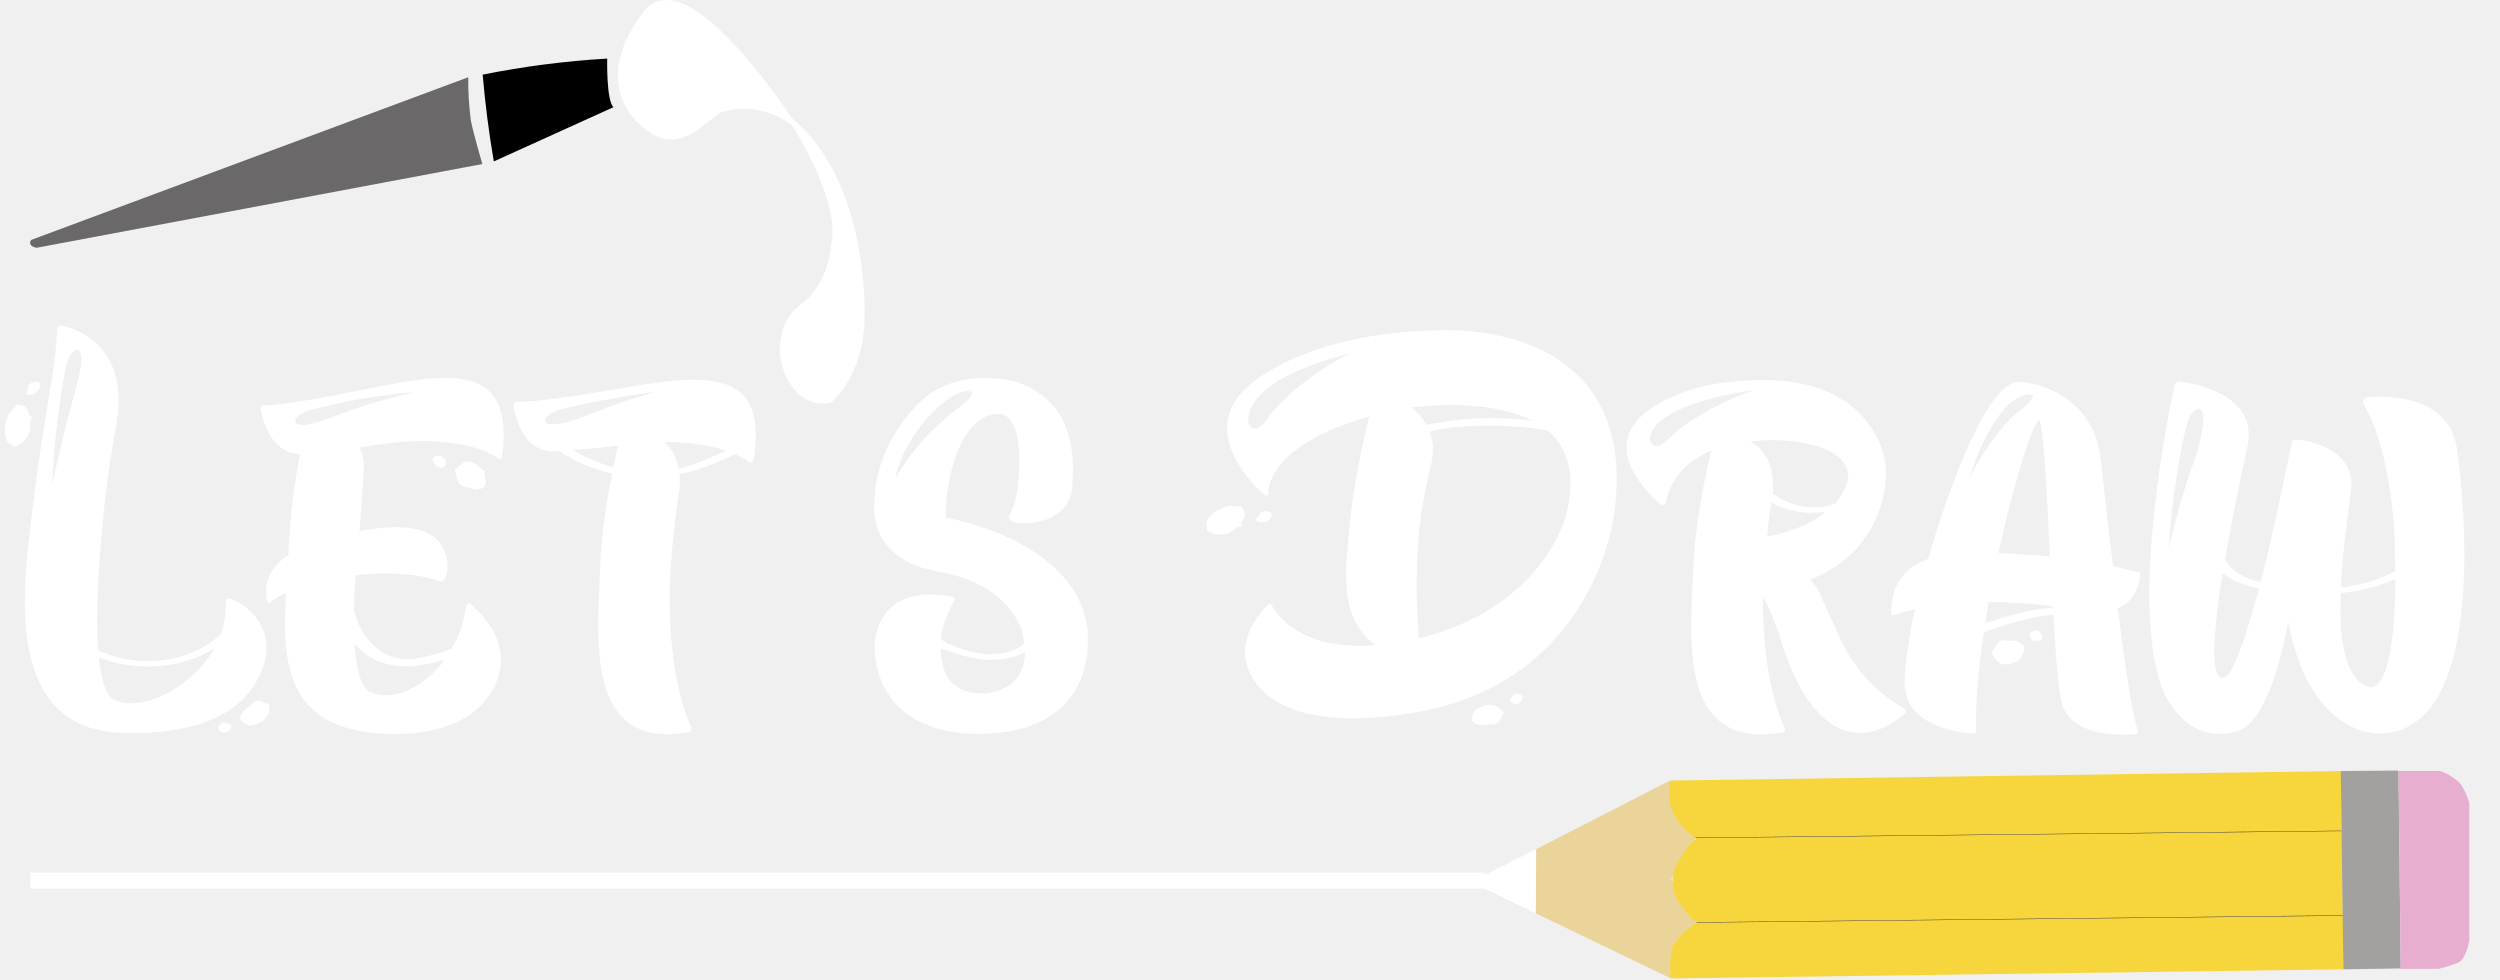
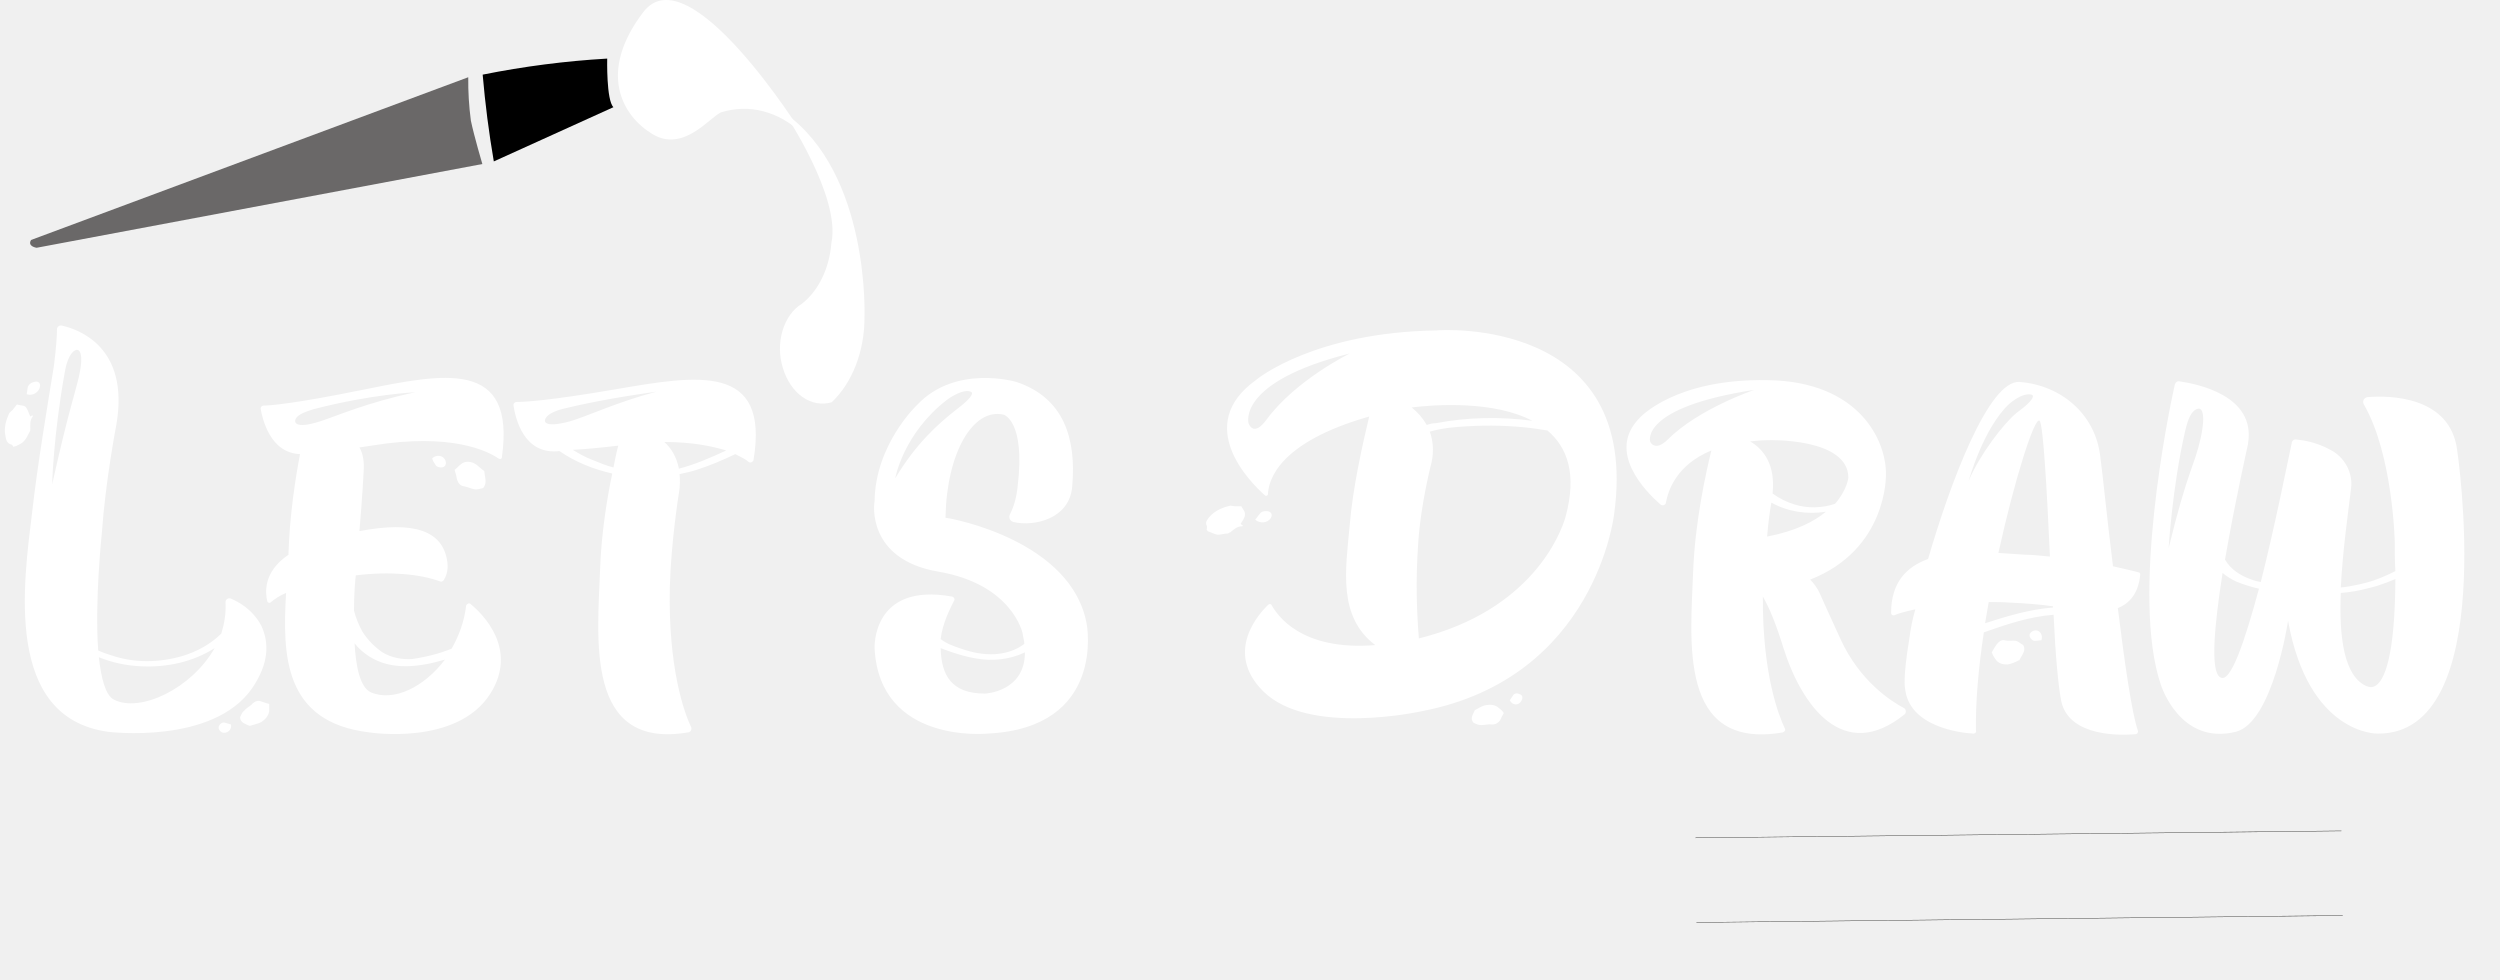
<svg xmlns="http://www.w3.org/2000/svg" width="1567" height="614" viewBox="0 0 1567 614" fill="none">
-   <path d="M922 552.902L962.674 572.485L962.879 532.23L922 552.902Z" fill="white" />
-   <path d="M962.674 572.485L1047.31 613.284L1063.33 578.197L1047.51 551.27L1062.71 525.158L1046.69 489.255L962.879 532.23L962.674 572.485Z" fill="#EBD49A" />
-   <path d="M1047.31 613.284L1468.83 607.572V573.845L1063.74 578.197C1057.97 581.668 1052.8 586.666 1048.54 592.885C1046.85 599.443 1046.43 606.455 1047.31 613.284V613.284Z" fill="#F7D53C" />
-   <path d="M1063.33 578.197L1468.42 573.845V520.807L1063.54 525.158C1063.54 525.158 1048.54 538.486 1048.33 552.358C1048.13 566.229 1063.33 578.197 1063.33 578.197Z" fill="#F7D53C" />
-   <path d="M1062.71 525.158L1467.6 520.807V483.271L1047.1 489.255C1046.32 492.95 1046.13 496.823 1046.55 500.62C1046.98 504.418 1048.01 508.053 1049.57 511.287C1053.13 517.126 1057.62 521.861 1062.71 525.158V525.158Z" fill="#F7D53C" />
-   <path d="M1467.19 483.271L1503.35 482.999L1504.78 607.029L1468.83 607.573L1467.19 483.271Z" fill="#A2A1A0" />
-   <path d="M1503.35 483.271H1529.43C1534.12 484.792 1538.53 487.569 1542.38 491.431C1544.63 494.913 1546.43 498.865 1547.72 503.127V589.621C1547.72 589.621 1545.87 600.773 1541.14 603.221C1536.96 604.92 1532.71 606.282 1528.41 607.3H1504.78L1503.35 483.271Z" fill="#E7AED0" />
  <path d="M1062.71 525.158L1467.6 520.807" stroke="#1D1D1B" stroke-width="0.25" stroke-miterlimit="10" />
  <path d="M1468.42 573.845L1063.33 578.197" stroke="#1D1D1B" stroke-width="0.25" stroke-miterlimit="10" />
  <path d="M19.465 150.412L293.498 48.414C293.398 57.529 293.948 66.636 295.142 75.614C297.196 85.405 302.332 102.813 302.332 102.813L22.957 155.308C22.957 155.308 17 154.492 19.465 150.412Z" fill="#6A6868" />
  <path d="M384.501 67.182L309.521 101.181C306.439 83.232 304.108 65.072 302.537 46.782C328.404 41.596 354.461 38.237 380.598 36.719C380.598 36.719 379.981 62.83 384.501 67.182Z" fill="black" />
  <path d="M502.618 83.501C502.618 83.501 431.748 -29.92 403.194 7.615C374.64 45.15 389.636 72.35 408.946 84.046C428.255 95.741 444.689 73.71 451.879 70.446C460.551 67.718 469.563 67.471 478.313 69.723C487.063 71.974 495.349 76.672 502.618 83.501V83.501Z" fill="white" />
-   <path d="M930.87 551.999H19" stroke="white" stroke-width="10" stroke-miterlimit="10" />
  <path d="M168.72 441.199C166.82 440.819 165.3 440.059 163.78 439.679C161.88 438.919 160.36 439.299 158.46 440.819C156.94 442.719 154.66 443.479 153.14 445.379C151.62 446.519 151.24 448.039 150.48 449.559C150.48 452.979 153.9 453.739 156.18 454.879C156.56 454.879 156.56 454.879 156.94 454.879C159.22 454.119 161.5 453.739 163.78 452.599C166.06 451.079 168.34 448.799 168.72 445.759C168.72 444.239 168.72 442.719 168.72 441.199ZM140.98 452.979C139.46 452.599 138.32 453.359 137.56 454.499C136.42 456.019 137.18 457.919 139.08 459.059C142.12 460.199 145.54 457.539 144.78 454.119C143.64 453.739 142.12 453.359 140.98 452.979ZM19 269.059C19 266.399 18.62 263.359 20.52 261.079C20.52 260.699 20.52 260.699 20.52 260.319C19.76 260.699 19.38 260.699 19 261.079C17.86 258.799 17.48 256.519 15.96 254.999C14.82 253.859 12.16 254.239 10.64 253.479C9.5 254.999 8.74 255.759 7.98 256.899C7.22 257.659 6.46 258.039 5.7 259.179C3.8 263.359 2.28 268.299 3.42 273.239C3.8 275.519 4.18 277.799 6.84 278.559C7.6 278.559 7.98 279.319 8.36 280.079C9.12 279.699 10.26 279.699 10.64 279.319C12.16 278.559 14.06 277.799 15.2 276.279C16.72 274.759 17.48 272.479 18.62 270.579C19 270.199 19 269.819 19 269.059ZM25.08 242.079C25.46 239.799 23.56 238.659 21.28 239.419C19.76 239.799 18.24 240.559 17.48 242.459C17.1 243.979 17.1 245.499 16.72 247.019C20.14 248.539 24.7 245.879 25.08 242.079ZM158.08 431.319C168.72 415.739 168.72 402.819 163.78 392.179C158.08 381.539 148.96 376.979 144.4 375.079C142.88 374.699 141.36 375.839 141.36 377.359C141.74 384.579 140.6 391.039 138.7 397.119C131.86 403.959 123.12 408.519 114.38 411.179C99.94 415.359 84.36 415.739 69.92 410.799C67.26 410.039 64.22 408.899 61.56 407.759C59.28 376.599 63.84 334.039 63.84 334.039C66.12 301.359 72.96 266.019 72.96 266.019C81.32 217.379 49.02 206.359 38.76 204.079C37.24 203.699 35.72 204.839 35.72 206.359C35.72 209.779 35.34 216.999 33.82 229.159C30.02 252.719 23.56 290.719 20.14 321.119C14.82 364.819 2.28 449.559 67.64 458.679C67.64 458.679 133.38 467.039 158.08 431.319ZM49.4 236.379C46.74 247.779 42.94 257.659 32.68 303.639C32.68 303.639 33.44 272.859 40.66 232.959C41.8 226.499 44.08 220.419 47.88 219.279C47.88 219.279 53.58 217.759 49.4 236.379ZM71.44 438.539C66.12 435.879 63.46 425.239 61.94 411.939C70.3 415.359 79.42 417.259 88.54 417.639C104.5 418.399 120.84 414.979 134.52 406.239C120.08 431.699 87.78 446.899 71.44 438.539ZM297.113 290.339C294.453 289.199 291.413 288.819 288.753 291.099C287.233 292.239 286.093 293.759 284.953 294.519C285.713 296.799 286.093 298.699 286.473 300.599C287.233 302.879 288.373 304.399 290.653 304.779C292.933 305.159 295.213 306.299 297.493 306.679C299.013 307.059 300.913 306.299 302.813 305.919C305.473 302.879 303.953 299.459 303.573 295.659V295.279C301.293 293.759 299.393 291.479 297.113 290.339ZM270.893 287.299C271.273 288.819 272.032 289.959 272.793 291.099C273.553 292.619 275.073 292.999 276.593 292.999C278.873 292.999 280.013 291.099 279.253 288.819C278.113 285.399 273.553 284.639 270.893 287.299ZM227.193 244.359C184.253 253.099 169.053 254.239 164.873 254.239C163.733 254.619 163.353 255.379 163.353 256.139C164.493 262.219 169.053 283.879 188.053 284.639C185.013 300.599 181.593 323.019 180.833 346.579C180.833 346.959 180.833 347.339 180.833 347.719C164.493 358.739 166.393 372.039 167.533 376.979C167.913 377.739 168.673 378.119 169.433 377.739C172.093 375.459 175.513 373.179 179.313 371.659C177.033 410.799 177.793 452.599 231.373 459.059C231.373 459.059 286.473 467.799 307.373 434.739C324.853 406.999 302.813 384.959 294.833 378.499C294.073 377.739 292.553 378.499 292.173 379.639C291.033 389.519 287.613 398.639 283.053 406.619C283.053 406.619 278.113 408.519 274.313 409.659C268.993 411.179 263.673 412.319 258.353 413.079C251.893 413.459 245.433 412.319 239.733 408.899C234.793 405.479 230.613 401.299 227.193 395.979C224.913 391.799 223.013 387.239 221.873 382.679C221.873 372.419 222.633 363.679 223.013 360.639C244.293 357.979 263.673 359.879 275.833 364.439C276.593 364.819 277.353 364.439 278.113 363.679C281.533 358.359 280.393 352.659 280.393 352.279C277.733 332.519 259.493 326.439 225.293 332.899C227.193 310.859 227.953 295.279 227.953 295.279C228.333 289.579 227.573 284.259 225.293 280.459C227.953 280.079 230.613 279.699 232.893 279.319C283.433 270.959 306.233 283.119 312.313 287.299C313.453 288.059 314.593 287.679 314.593 286.539C323.333 224.599 278.113 234.099 227.193 244.359ZM230.993 411.179C245.433 420.679 263.293 418.019 278.873 413.459C265.953 430.559 246.953 440.059 232.513 433.979C225.673 430.939 223.013 417.639 222.253 403.199C224.533 406.239 227.573 408.899 230.993 411.179ZM200.593 264.119C183.873 269.439 185.013 263.739 185.013 263.739C185.392 260.319 190.333 258.419 196.413 256.519C232.893 247.019 260.253 245.879 260.253 245.879C229.853 252.339 211.233 260.699 200.593 264.119ZM386.03 243.979C343.85 251.199 328.65 251.959 323.71 251.959C322.57 251.959 321.81 253.099 321.81 253.859C322.95 261.459 327.89 285.399 350.69 282.739C360.57 289.579 371.97 294.139 383.75 296.799C380.33 313.139 376.91 334.799 376.15 356.459C374.63 399.779 366.27 470.079 431.25 459.059C432.77 459.059 433.91 457.159 433.15 455.639C428.97 446.899 418.71 418.779 419.85 367.859C420.61 339.359 425.55 308.959 425.55 308.959C426.31 304.779 426.31 300.599 425.93 297.179C429.35 296.419 433.15 295.659 436.57 294.519C444.93 291.859 452.91 288.439 460.89 284.639C464.69 286.539 467.73 288.059 469.25 289.579C470.39 290.339 471.91 289.579 472.29 288.439C482.55 227.259 436.95 235.239 386.03 243.979ZM384.51 292.999C379.95 291.859 375.39 289.959 370.83 288.059C366.65 286.539 362.85 284.259 359.05 281.979C366.27 281.599 378.43 280.459 387.55 279.319C386.41 283.119 385.65 287.679 384.51 292.999ZM357.15 264.119C340.05 268.679 341.57 263.359 341.57 263.359C342.33 259.939 347.27 257.659 353.35 256.139C379.57 249.679 411.49 245.499 411.49 245.499C386.79 251.959 367.79 261.079 357.15 264.119ZM425.55 293.759C424.03 286.159 420.61 280.839 416.43 277.039C433.91 277.039 446.45 279.699 455.19 282.359C445.31 286.919 435.81 291.099 425.55 293.759ZM681.186 391.419C672.066 338.979 596.826 324.919 592.646 324.539V324.159C593.406 283.499 610.126 255.379 629.126 259.939C629.126 259.939 642.806 263.739 637.866 304.779C637.106 311.999 635.586 317.319 632.926 322.639C632.166 324.539 632.926 326.439 635.206 327.199C648.126 330.239 670.546 325.299 672.066 304.779C674.726 274.759 666.746 249.299 637.106 239.419C637.106 239.419 599.106 228.019 574.786 253.859C574.786 253.859 548.566 278.559 548.186 314.279C547.806 315.039 542.866 350.759 588.466 358.359C634.446 366.339 640.906 396.739 640.906 396.739C641.286 399.399 642.046 401.679 642.046 403.579C636.726 407.759 629.886 409.659 623.426 410.039C616.206 410.419 608.986 408.899 602.526 406.619C597.966 405.099 593.406 403.579 589.606 400.539C590.746 390.659 595.686 381.159 597.966 376.599C598.726 375.459 597.966 374.319 596.826 373.939C546.286 364.819 548.186 406.239 548.186 406.239C551.226 466.659 618.866 459.819 618.866 459.819C693.346 456.399 681.186 391.419 681.186 391.419ZM561.106 299.839C561.106 299.839 566.046 271.719 593.786 250.439C599.106 246.639 605.946 243.599 608.986 245.879C608.986 245.879 612.026 247.399 598.726 257.279C587.706 266.019 574.026 278.179 561.106 299.839ZM617.346 434.739C596.446 434.739 589.986 423.339 589.606 406.239C589.606 406.239 601.766 411.179 611.646 412.699C621.906 414.599 632.926 413.459 642.426 408.899C642.426 433.599 617.726 434.739 617.346 434.739ZM900.389 207.119C824.389 208.259 788.289 237.139 787.149 238.279C748.009 266.399 783.349 302.119 792.849 310.479C793.609 311.239 794.749 310.479 794.749 309.719C795.129 301.359 800.829 277.419 858.209 261.079C854.029 278.559 847.949 305.539 846.049 328.719C843.389 357.219 838.449 386.479 862.009 404.339C815.269 408.139 800.449 385.339 797.029 379.259C796.649 378.499 795.889 378.499 795.129 378.879C789.429 384.199 767.009 408.519 791.709 433.219C820.209 461.719 891.269 445.759 891.269 445.759C1000.33 424.859 1011.73 322.259 1011.73 322.259C1028.83 198.379 902.669 206.739 900.389 207.119ZM793.609 263.359C789.809 268.299 787.529 269.059 785.629 268.679C783.349 267.919 782.589 265.259 782.589 265.259C782.589 265.259 774.989 239.419 846.049 221.559C846.049 221.559 811.849 238.279 793.609 263.359ZM884.809 255.379C900.389 253.479 936.489 251.199 960.429 263.739C940.289 261.079 919.769 261.459 900.009 265.259C898.109 265.259 896.209 265.639 894.309 266.399C891.649 261.839 888.609 258.419 884.809 255.379ZM981.329 323.779C978.289 334.799 959.669 382.679 889.369 400.159C888.229 386.479 887.089 365.199 888.989 339.739C890.509 315.799 897.349 289.579 897.349 289.579C898.869 282.359 898.109 275.899 896.209 270.579C903.809 268.299 912.549 267.539 920.529 267.159C933.449 266.399 946.749 266.779 959.669 268.299C963.089 268.679 966.509 269.439 969.929 269.819C982.469 280.459 988.549 297.179 981.329 323.779ZM780.309 322.639C780.689 320.739 778.789 318.839 778.029 317.319C776.509 317.319 775.369 317.319 774.229 317.319C773.089 317.319 771.949 316.939 771.189 316.939C766.249 318.079 761.689 319.979 758.269 323.779C756.749 325.679 755.229 327.199 756.369 329.479C756.749 330.239 756.369 331.379 756.369 332.139C756.749 332.519 757.129 333.279 757.889 333.279C759.789 334.039 761.309 334.799 763.209 335.179C765.109 335.179 767.389 334.419 769.669 334.419C770.429 334.039 770.809 333.659 771.189 333.659C773.469 331.759 775.369 329.859 778.789 329.859C778.789 329.859 778.789 329.479 779.169 329.479C778.409 329.099 778.029 328.719 777.649 328.339C778.789 326.439 780.309 324.539 780.309 322.639ZM939.529 443.859C937.249 441.579 934.209 441.579 931.549 441.959C928.889 442.339 926.989 443.859 924.709 444.999C924.329 444.999 924.329 444.999 924.329 445.379C923.189 448.039 921.289 450.319 923.569 452.979C925.089 453.739 926.609 454.499 928.509 454.499C930.789 454.499 933.069 453.739 935.349 454.119C937.629 454.119 939.149 452.979 940.289 451.459C941.049 449.939 941.429 448.799 942.569 446.899C941.809 445.759 940.669 444.619 939.529 443.859ZM952.449 435.119C951.309 434.359 949.789 434.359 948.649 435.499C947.889 436.639 947.129 437.779 946.369 438.919C947.889 442.339 952.069 442.339 953.589 439.299C954.729 437.399 954.349 435.499 952.449 435.119ZM796.649 324.539C797.789 322.259 796.649 320.739 794.369 320.359C792.469 320.359 790.949 320.359 789.809 321.879C788.669 323.019 787.909 324.539 786.769 325.679C789.429 328.339 794.749 327.959 796.649 324.539ZM1193.51 443.859C1185.53 439.679 1165.77 427.139 1153.61 400.539C1144.49 380.779 1140.69 372.039 1140.69 372.039C1139.17 368.619 1136.89 365.579 1134.61 363.299C1183.25 344.299 1182.11 297.559 1182.11 297.559C1182.49 276.279 1165.39 239.039 1108.01 238.279C1049.87 237.139 1027.83 261.839 1027.83 261.839C1006.55 283.119 1031.63 308.199 1040.75 316.179C1041.89 317.319 1044.17 316.559 1044.17 315.039C1045.69 307.439 1050.63 291.479 1072.67 282.359C1068.87 297.939 1062.41 327.959 1061.27 357.979C1059.75 400.919 1051.39 470.459 1117.51 459.059C1118.65 458.679 1119.41 457.539 1118.65 456.399C1115.23 449.179 1104.59 422.959 1104.97 373.939C1109.15 381.159 1113.33 391.419 1117.89 406.239C1129.29 442.339 1155.51 478.819 1193.89 447.659C1195.03 446.519 1194.65 444.619 1193.51 443.859ZM1045.31 275.519C1041.51 279.319 1038.85 279.699 1037.33 279.319C1035.05 278.939 1034.29 276.659 1034.29 276.659C1034.29 276.659 1027.83 255.379 1099.65 244.359C1099.65 244.359 1064.69 256.139 1045.31 275.519ZM1096.99 276.659C1100.79 276.279 1104.59 275.899 1108.77 275.899C1108.77 275.899 1158.55 274.379 1158.55 299.459C1158.55 299.459 1157.79 307.059 1150.19 315.799C1142.21 318.459 1133.09 318.839 1124.73 316.179C1119.79 314.659 1115.23 312.379 1111.05 309.339C1112.95 291.099 1105.35 281.599 1096.99 276.659ZM1107.63 336.319C1108.39 326.819 1109.53 319.219 1110.29 315.039C1120.55 320.739 1132.71 322.639 1144.49 320.739C1137.27 326.819 1125.49 332.899 1107.63 336.319ZM1263.62 401.679C1261.34 401.299 1259.06 402.059 1256.4 401.299C1254.5 400.919 1252.98 402.059 1251.46 403.959C1250.32 405.479 1249.56 406.999 1248.42 408.899C1248.8 410.039 1249.56 411.559 1250.7 413.079C1252.6 416.119 1255.64 416.499 1258.3 416.499C1260.96 416.119 1263.24 414.979 1265.52 413.839C1265.9 413.839 1265.9 413.839 1265.9 413.459C1267.42 410.419 1270.08 407.759 1268.18 404.339C1266.66 403.579 1265.14 402.059 1263.62 401.679ZM1275.02 395.219C1272.74 395.979 1271.6 397.499 1272.36 399.399C1273.12 400.539 1273.88 401.679 1275.4 401.679C1276.92 401.679 1278.44 401.299 1279.58 401.299C1280.72 397.879 1278.44 394.459 1275.02 395.219ZM1327.46 381.159C1340 376.219 1341.14 363.679 1341.52 359.879C1341.52 359.499 1341.14 358.739 1340.38 358.739C1338.1 357.979 1332.4 356.839 1324.42 354.939C1320.62 324.539 1317.96 296.799 1316.44 286.159C1313.4 259.179 1291.36 241.319 1265.9 239.419C1246.52 237.899 1222.2 303.259 1208.52 350.379C1194.84 355.319 1185.34 365.199 1185.34 384.199C1185.34 385.339 1186.1 385.719 1187.24 385.719C1189.52 384.579 1193.7 383.439 1200.54 381.919C1198.64 388.379 1197.5 394.459 1196.74 400.539C1192.56 425.619 1194.08 431.319 1194.08 431.319C1196.36 455.639 1229.04 459.439 1237.02 459.819C1237.78 459.819 1238.92 459.059 1238.54 458.299C1238.16 440.819 1240.06 418.779 1243.48 396.359C1257.54 391.419 1271.98 386.479 1287.18 385.339C1288.32 410.419 1290.22 431.319 1292.12 440.059C1297.44 462.099 1329.74 460.959 1338.48 460.199C1339.62 460.199 1340.38 459.059 1340 457.919C1336.2 446.899 1331.64 414.979 1327.46 381.159ZM1278.44 263.739C1280.72 266.399 1283 307.059 1284.9 348.859C1279.96 348.479 1275.02 347.719 1270.08 347.719C1264.38 347.339 1258.68 346.959 1252.6 346.579C1262.86 299.839 1275.4 260.699 1278.44 263.739ZM1233.98 301.359C1233.98 301.359 1243.1 268.299 1259.44 253.099C1264 249.299 1269.32 246.259 1273.5 247.399C1273.5 247.399 1278.06 248.539 1264 258.799C1256.02 265.259 1240.82 285.019 1233.98 301.359ZM1244.24 390.659C1245 386.479 1245.76 381.919 1246.52 377.359C1251.08 377.359 1255.26 377.359 1260.2 377.739C1269.32 378.119 1278.82 378.879 1286.8 380.019C1286.8 380.019 1286.8 380.399 1286.8 380.779C1272.36 381.919 1258.3 386.099 1244.24 390.659ZM1540.18 282.359C1536 248.159 1497.62 247.779 1483.94 248.919C1481.66 249.299 1480.52 251.579 1481.66 253.479C1499.9 285.019 1501.04 339.739 1501.04 339.739C1501.04 346.199 1501.04 352.279 1501.42 357.979C1495.34 361.019 1489.26 363.679 1483.18 365.199C1483.18 365.199 1475.2 367.479 1467.22 368.239C1468.36 345.439 1471.78 321.499 1473.68 305.919C1474.82 296.039 1469.5 286.539 1460.76 281.979C1451.64 277.039 1443.66 275.899 1439.48 275.519C1437.96 275.139 1436.44 276.279 1436.44 277.799C1434.16 288.059 1426.18 328.719 1417.06 364.819C1415.16 364.439 1413.26 364.059 1411.36 363.299C1404.52 361.019 1398.06 356.839 1394.64 350.759C1400.72 315.419 1408.7 280.079 1409.08 278.179C1409.08 277.799 1409.08 277.799 1409.08 277.799C1414.02 247.779 1376.78 240.559 1366.14 239.039C1364.62 238.659 1363.48 239.799 1363.1 241.319C1358.92 259.939 1335.74 373.939 1354.36 429.039C1354.36 429.039 1366.14 467.419 1401.48 458.679C1424.66 452.599 1434.16 389.139 1434.16 389.139C1447.08 460.579 1490.02 459.819 1490.02 459.819C1566.78 460.959 1540.18 282.359 1540.18 282.359ZM1379.44 274.379C1375.26 292.999 1371.46 293.759 1359.3 343.539C1359.3 343.539 1361.58 305.539 1369.56 270.579C1371.46 262.219 1373.74 256.899 1377.92 256.139C1377.92 256.139 1383.62 254.619 1379.44 274.379ZM1391.6 424.479C1385.14 420.679 1388.18 390.659 1393.12 359.119C1395.78 361.399 1398.44 362.919 1401.48 364.439C1406.04 366.339 1410.98 367.859 1415.92 368.999C1407.18 401.299 1398.06 429.039 1391.6 424.479ZM1483.94 430.179C1483.94 430.179 1483.94 430.179 1483.56 430.179C1469.12 424.099 1466.08 399.019 1467.22 371.659C1472.92 371.279 1479 370.139 1484.7 368.619C1491.92 367.099 1501.42 362.919 1501.42 362.919C1501.04 438.159 1485.46 430.939 1483.94 430.179Z" fill="white" />
  <path d="M491.731 70.718C491.731 70.718 527.269 123.485 521.106 152.316C520.501 160.14 518.512 167.665 515.3 174.281C512.088 180.897 507.743 186.418 502.618 190.395C497.065 193.73 492.713 199.802 490.488 207.319C488.263 214.837 488.341 223.207 490.704 230.65C493.044 238.464 497.41 244.919 503.019 248.857C508.628 252.795 515.114 253.958 521.312 252.137C527.682 246.107 532.871 238.146 536.445 228.919C540.018 219.693 541.873 209.468 541.854 199.099C541.854 199.099 545.552 108.797 491.731 70.718Z" fill="white" />
</svg>
